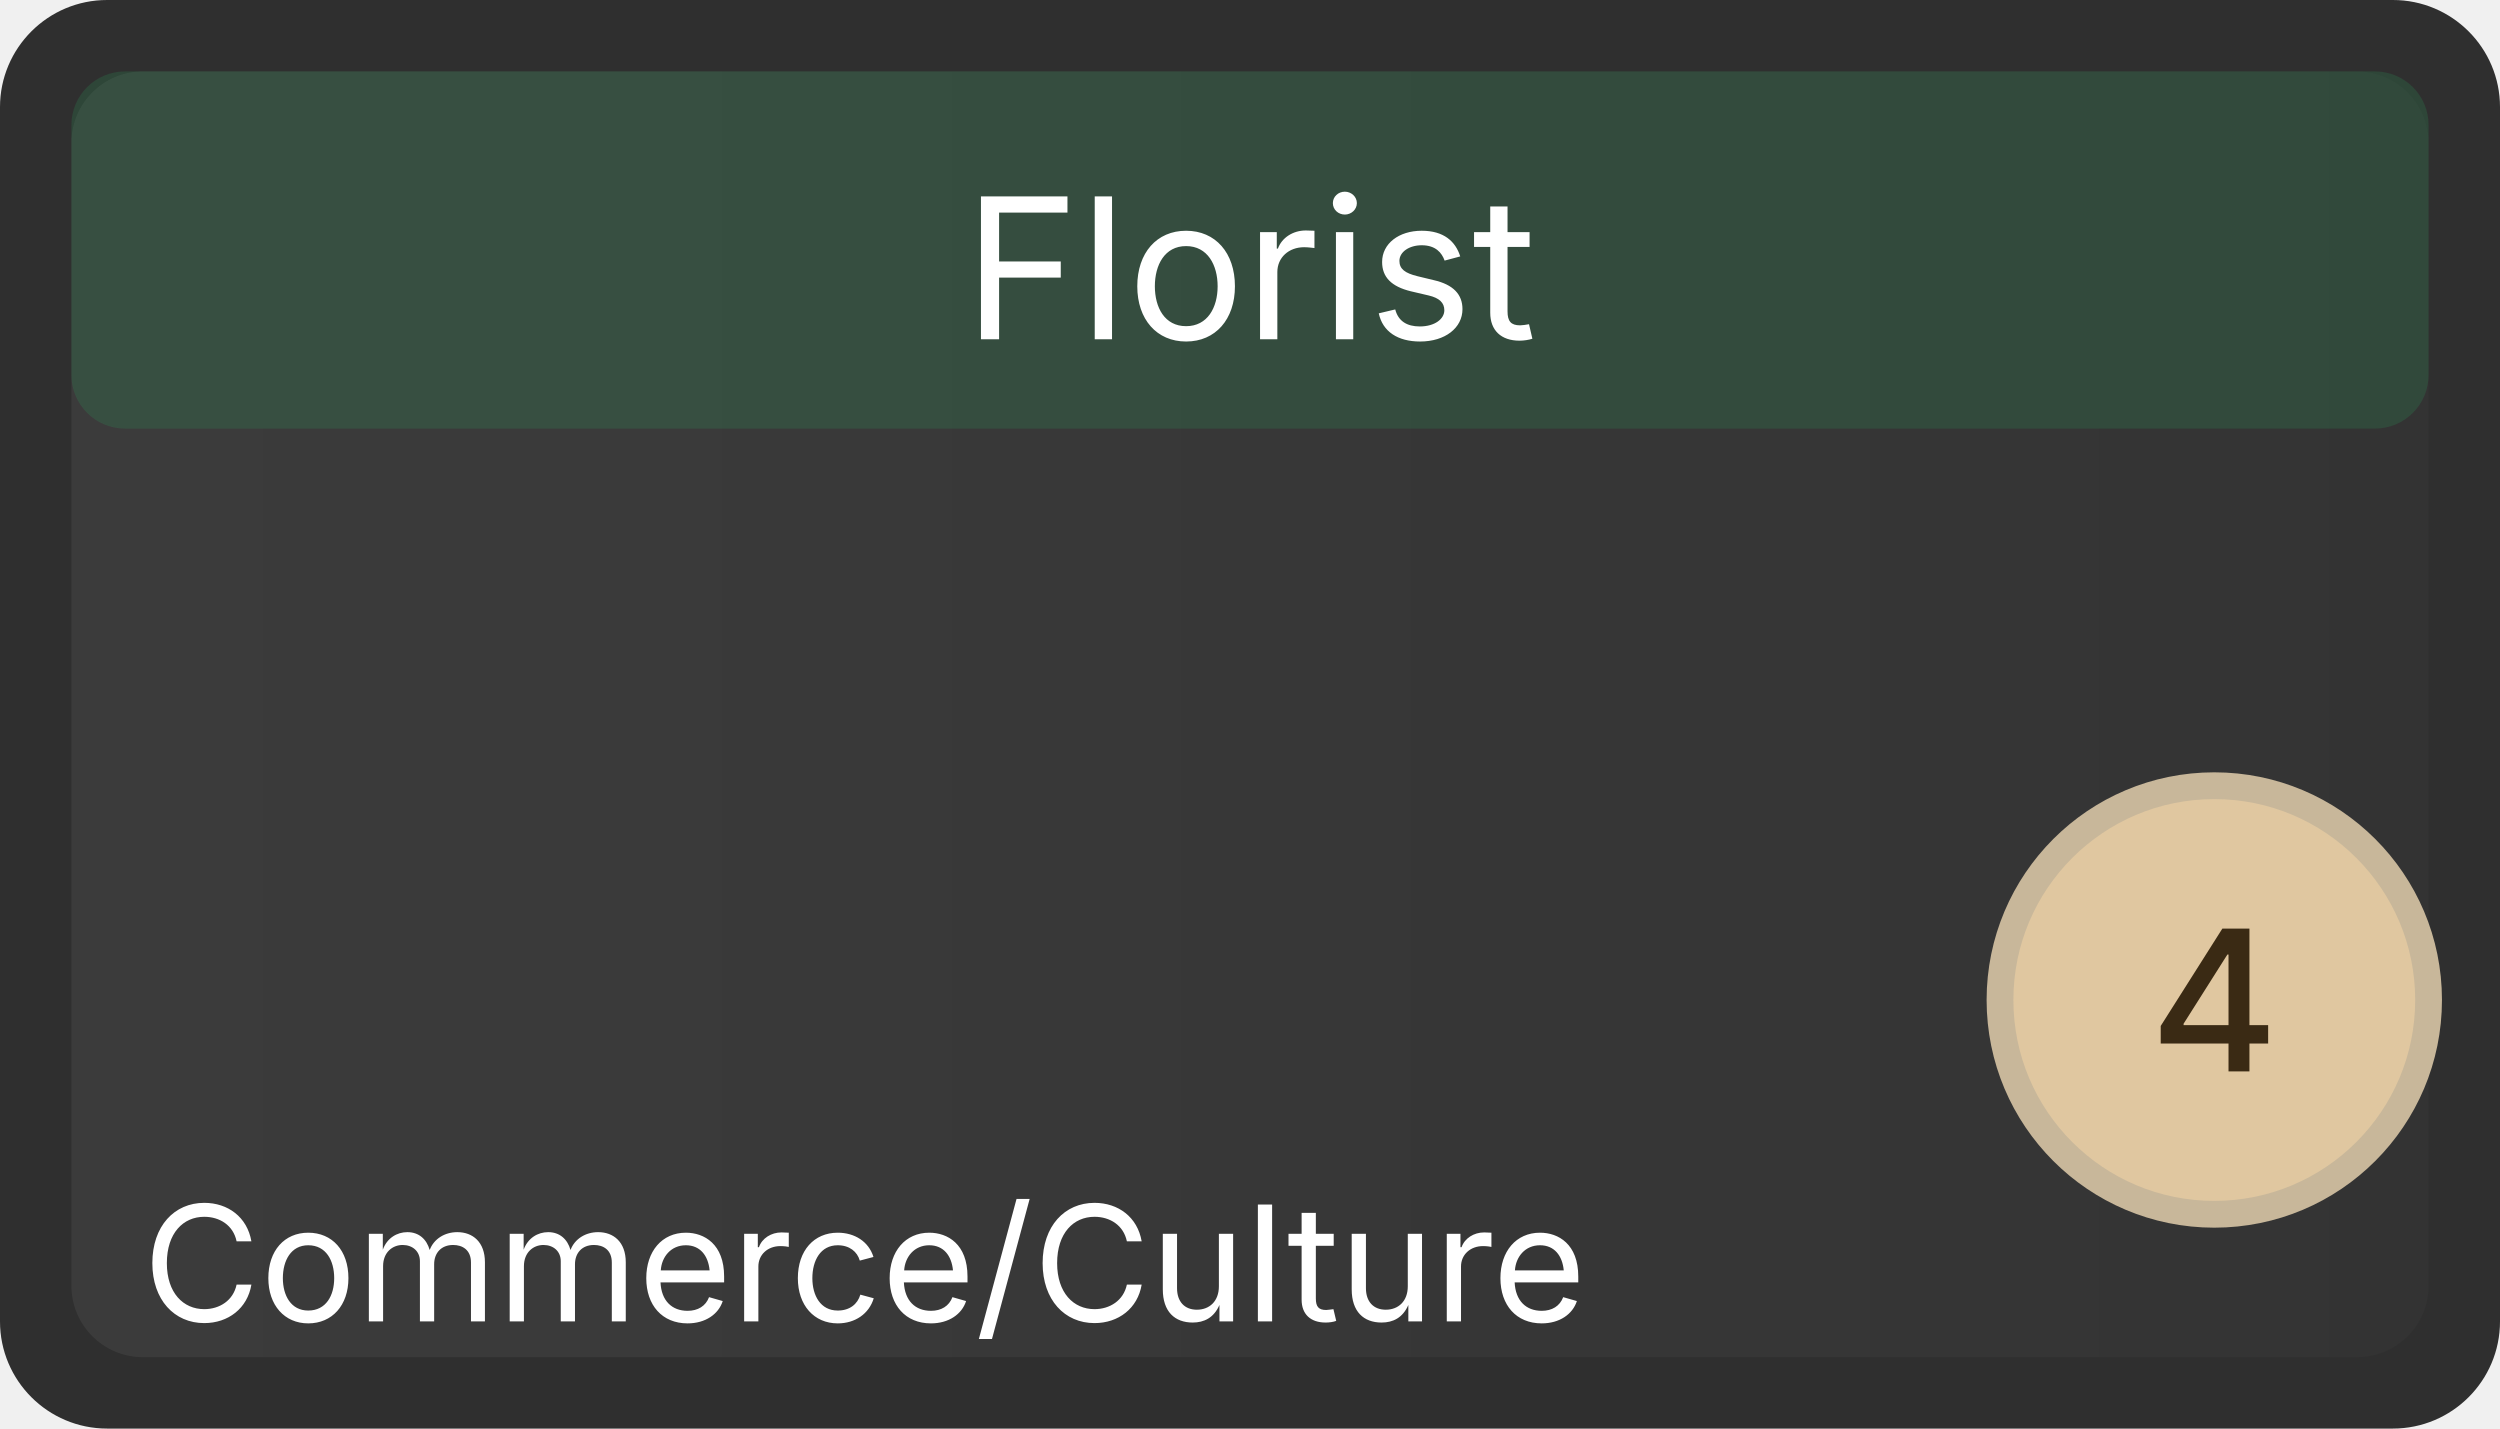
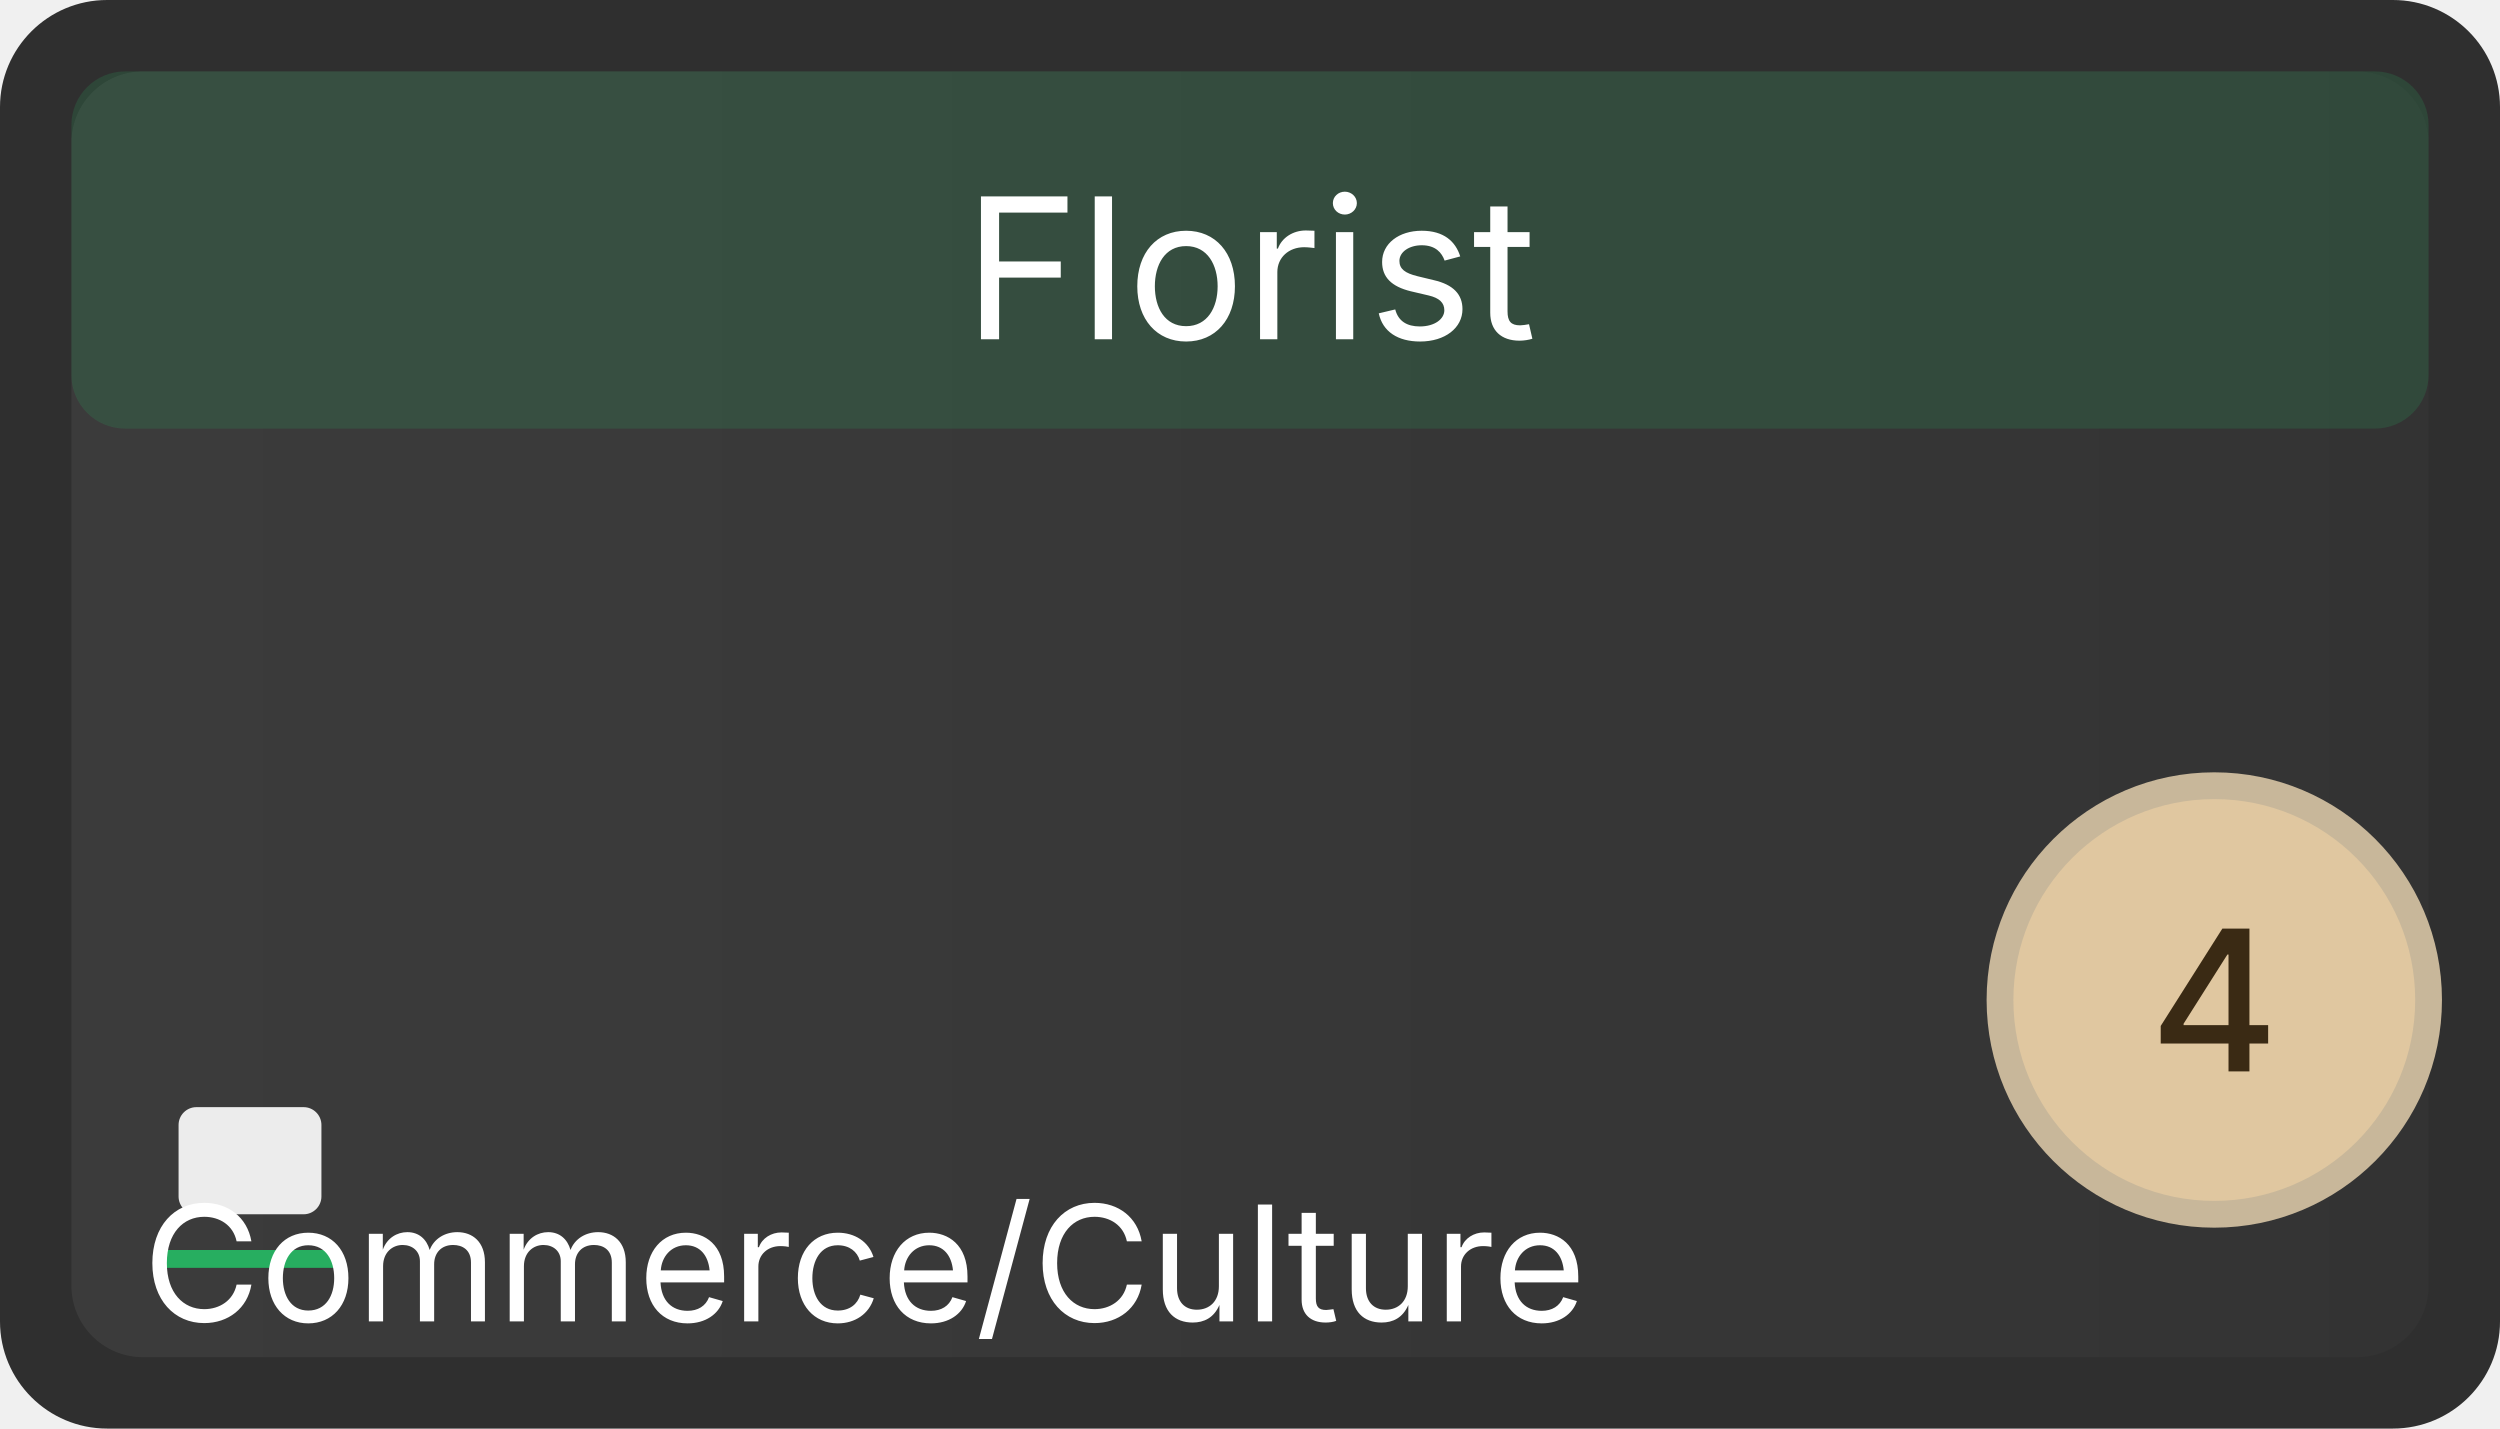
<svg xmlns="http://www.w3.org/2000/svg" width="140" height="80" viewBox="0 0 140 80" role="img" aria-label="Florist">
  <defs>
    <linearGradient id="g-biz-florist" x1="0" x2="1">
      <stop offset="0" stop-color="#ffffff" stop-opacity="0.06" />
      <stop offset="1" stop-color="#ffffff" stop-opacity="0.02" />
    </linearGradient>
  </defs>
  <rect x="0" y="0" width="140" height="80" rx="6" ry="6" fill="#2f2f2f" />
  <rect x="4" y="4" width="132" height="72" rx="4" ry="4" fill="url(#g-biz-florist)" />
  <rect x="4" y="4" width="132" height="20" rx="3" ry="3" fill="#27AE60" opacity="0.18" />
  <text x="70" y="19" font-family="Inter, Segoe UI, Arial, sans-serif" font-size="11" fill="#ffffff" font-weight="400" text-anchor="middle">Florist</text>
  <circle cx="124" cy="56" r="12" fill="#e0c7a0" stroke="#c8b79a" stroke-width="1.5" />
  <text x="124" y="60" font-family="Inter, Segoe UI, Arial, sans-serif" font-size="11" fill="#3a2a14" text-anchor="middle" font-weight="500">4</text>
+   <g class="ms-synergy-icon" aria-hidden="false" transform="translate(6, 58)">
+     <svg width="16" height="16" viewBox="0 0 16 16" role="img" aria-label="Commerce icon">
+       <path d="M3 12h10v1H3z" fill="#27AE60" />
+       <rect x="4" y="4" width="8" height="6" rx="1" fill="#fff" opacity="0.9" />
+     </svg>
+   </g>
  <text x="8" y="74" font-family="Inter, Segoe UI, Arial, sans-serif" font-size="9" fill="#ffffff" font-weight="400">Commerce/Culture</text>
</svg>
